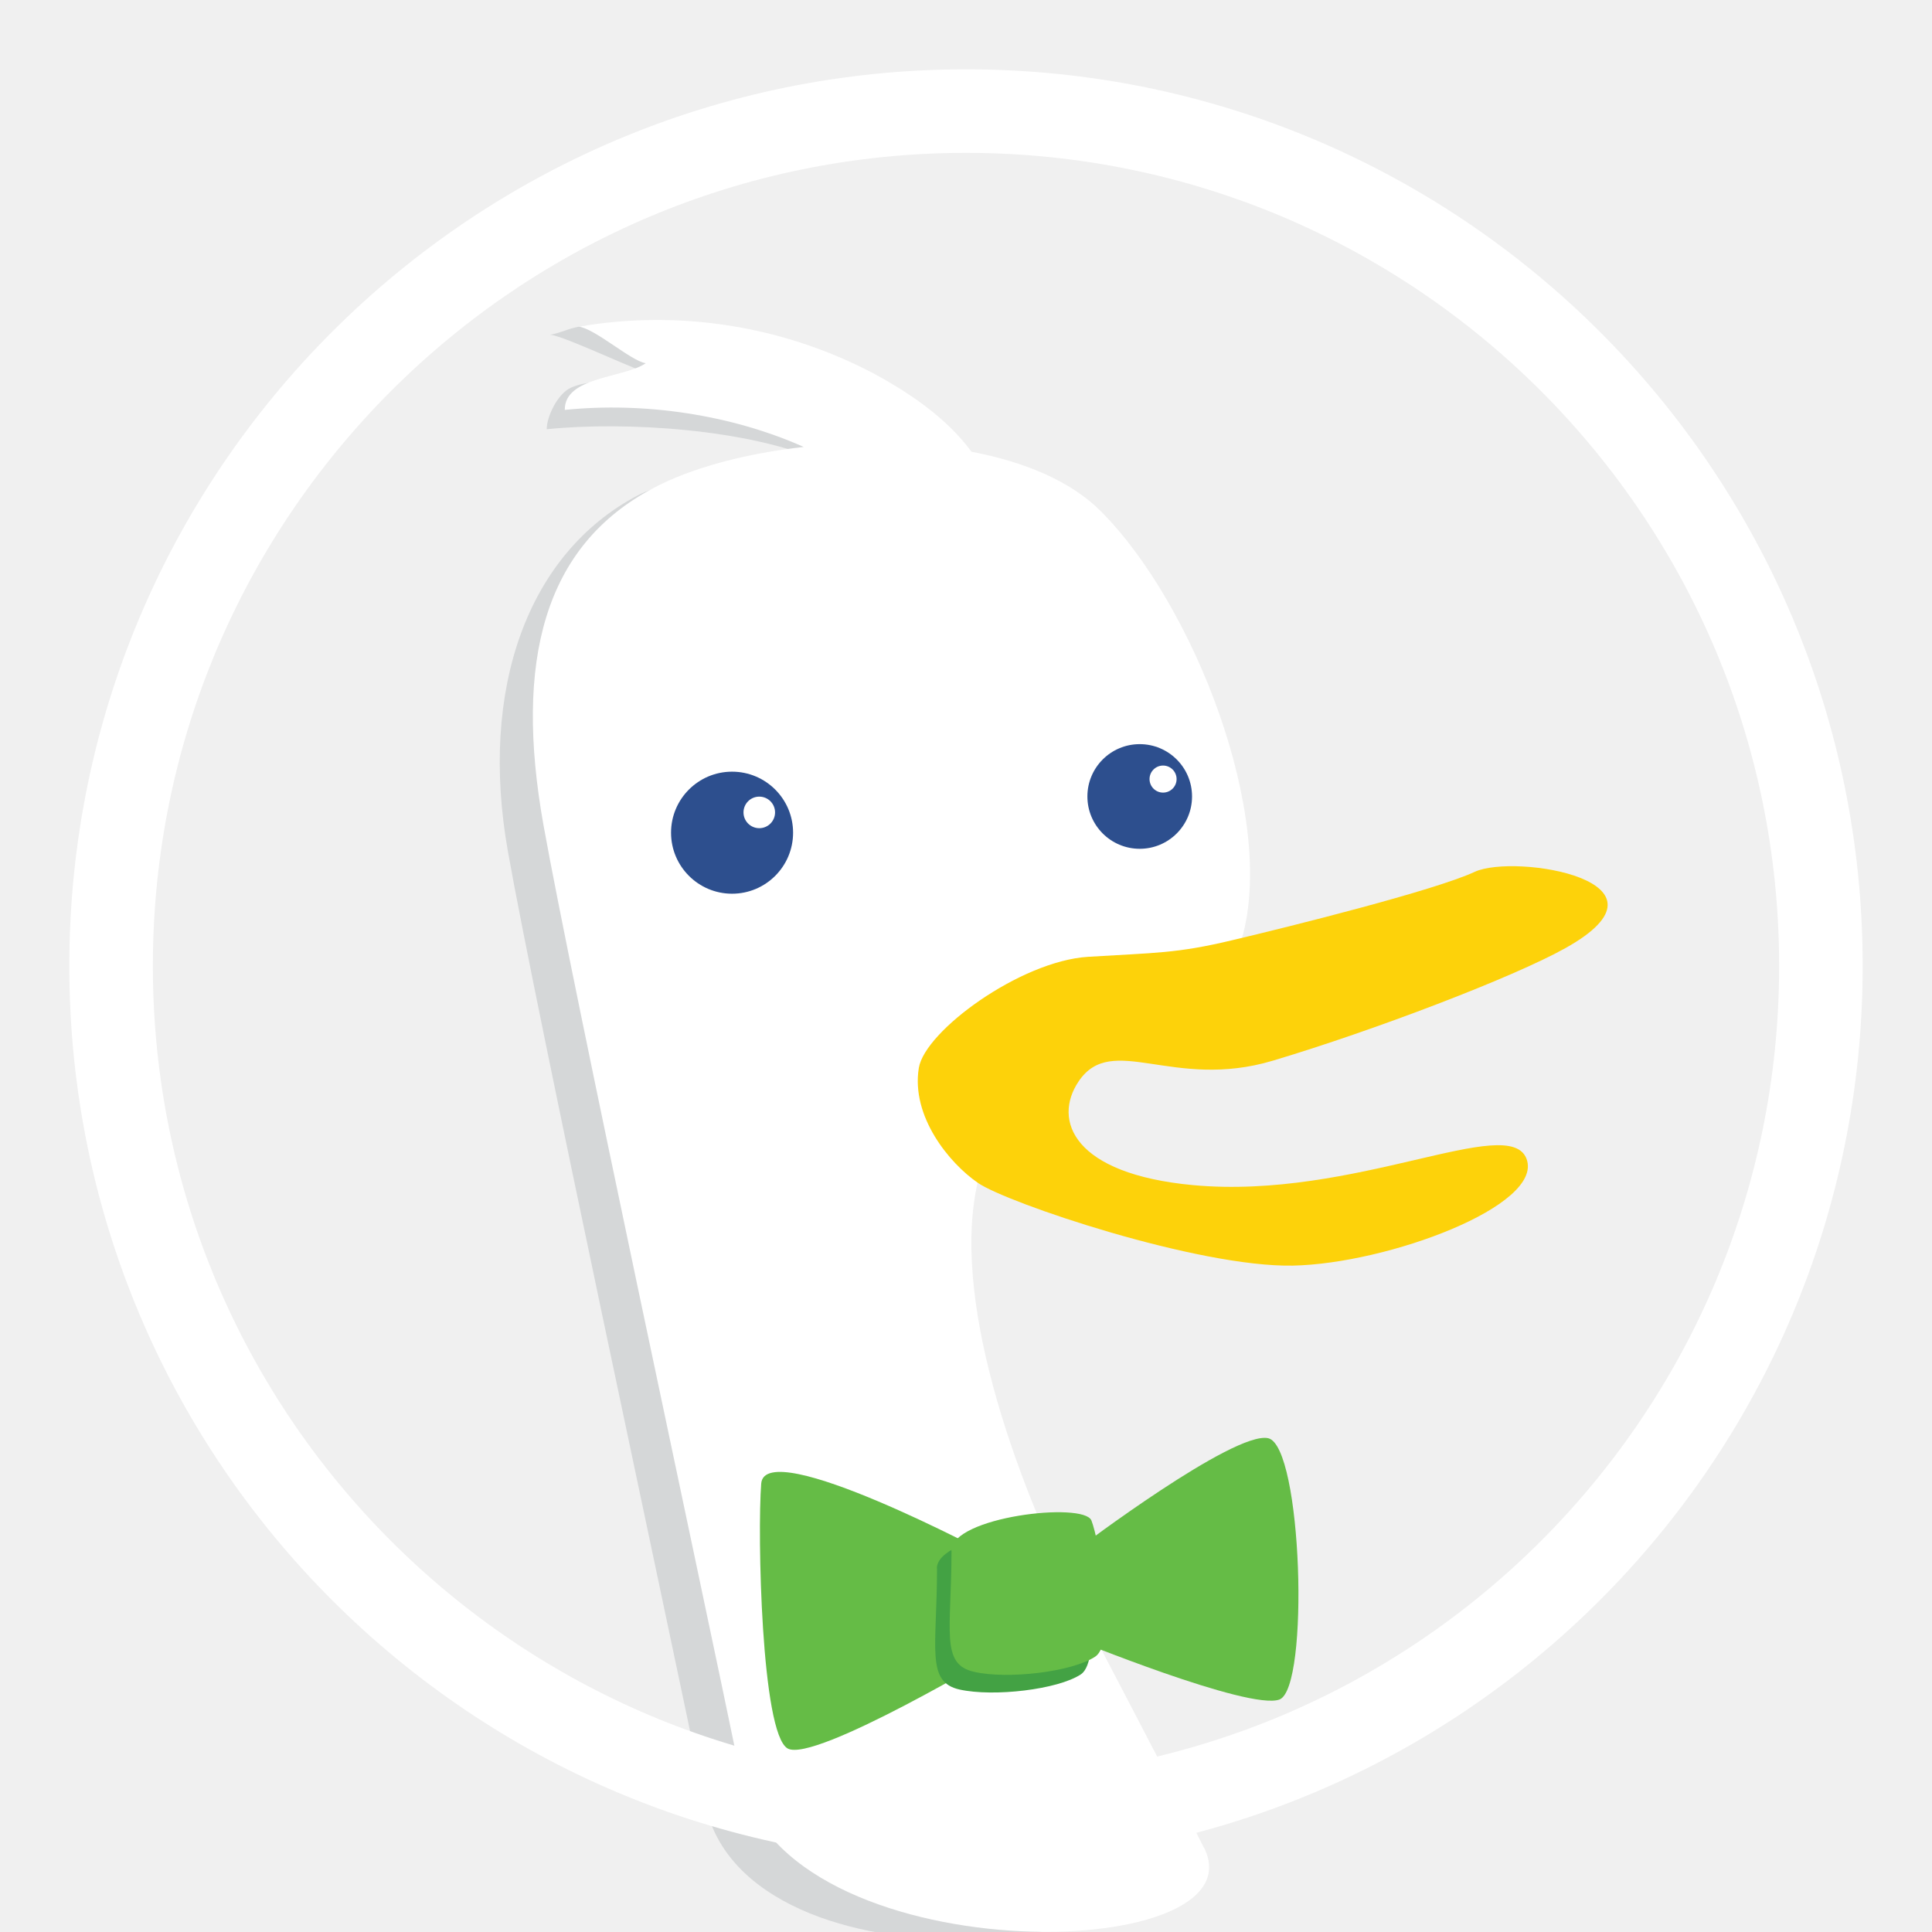
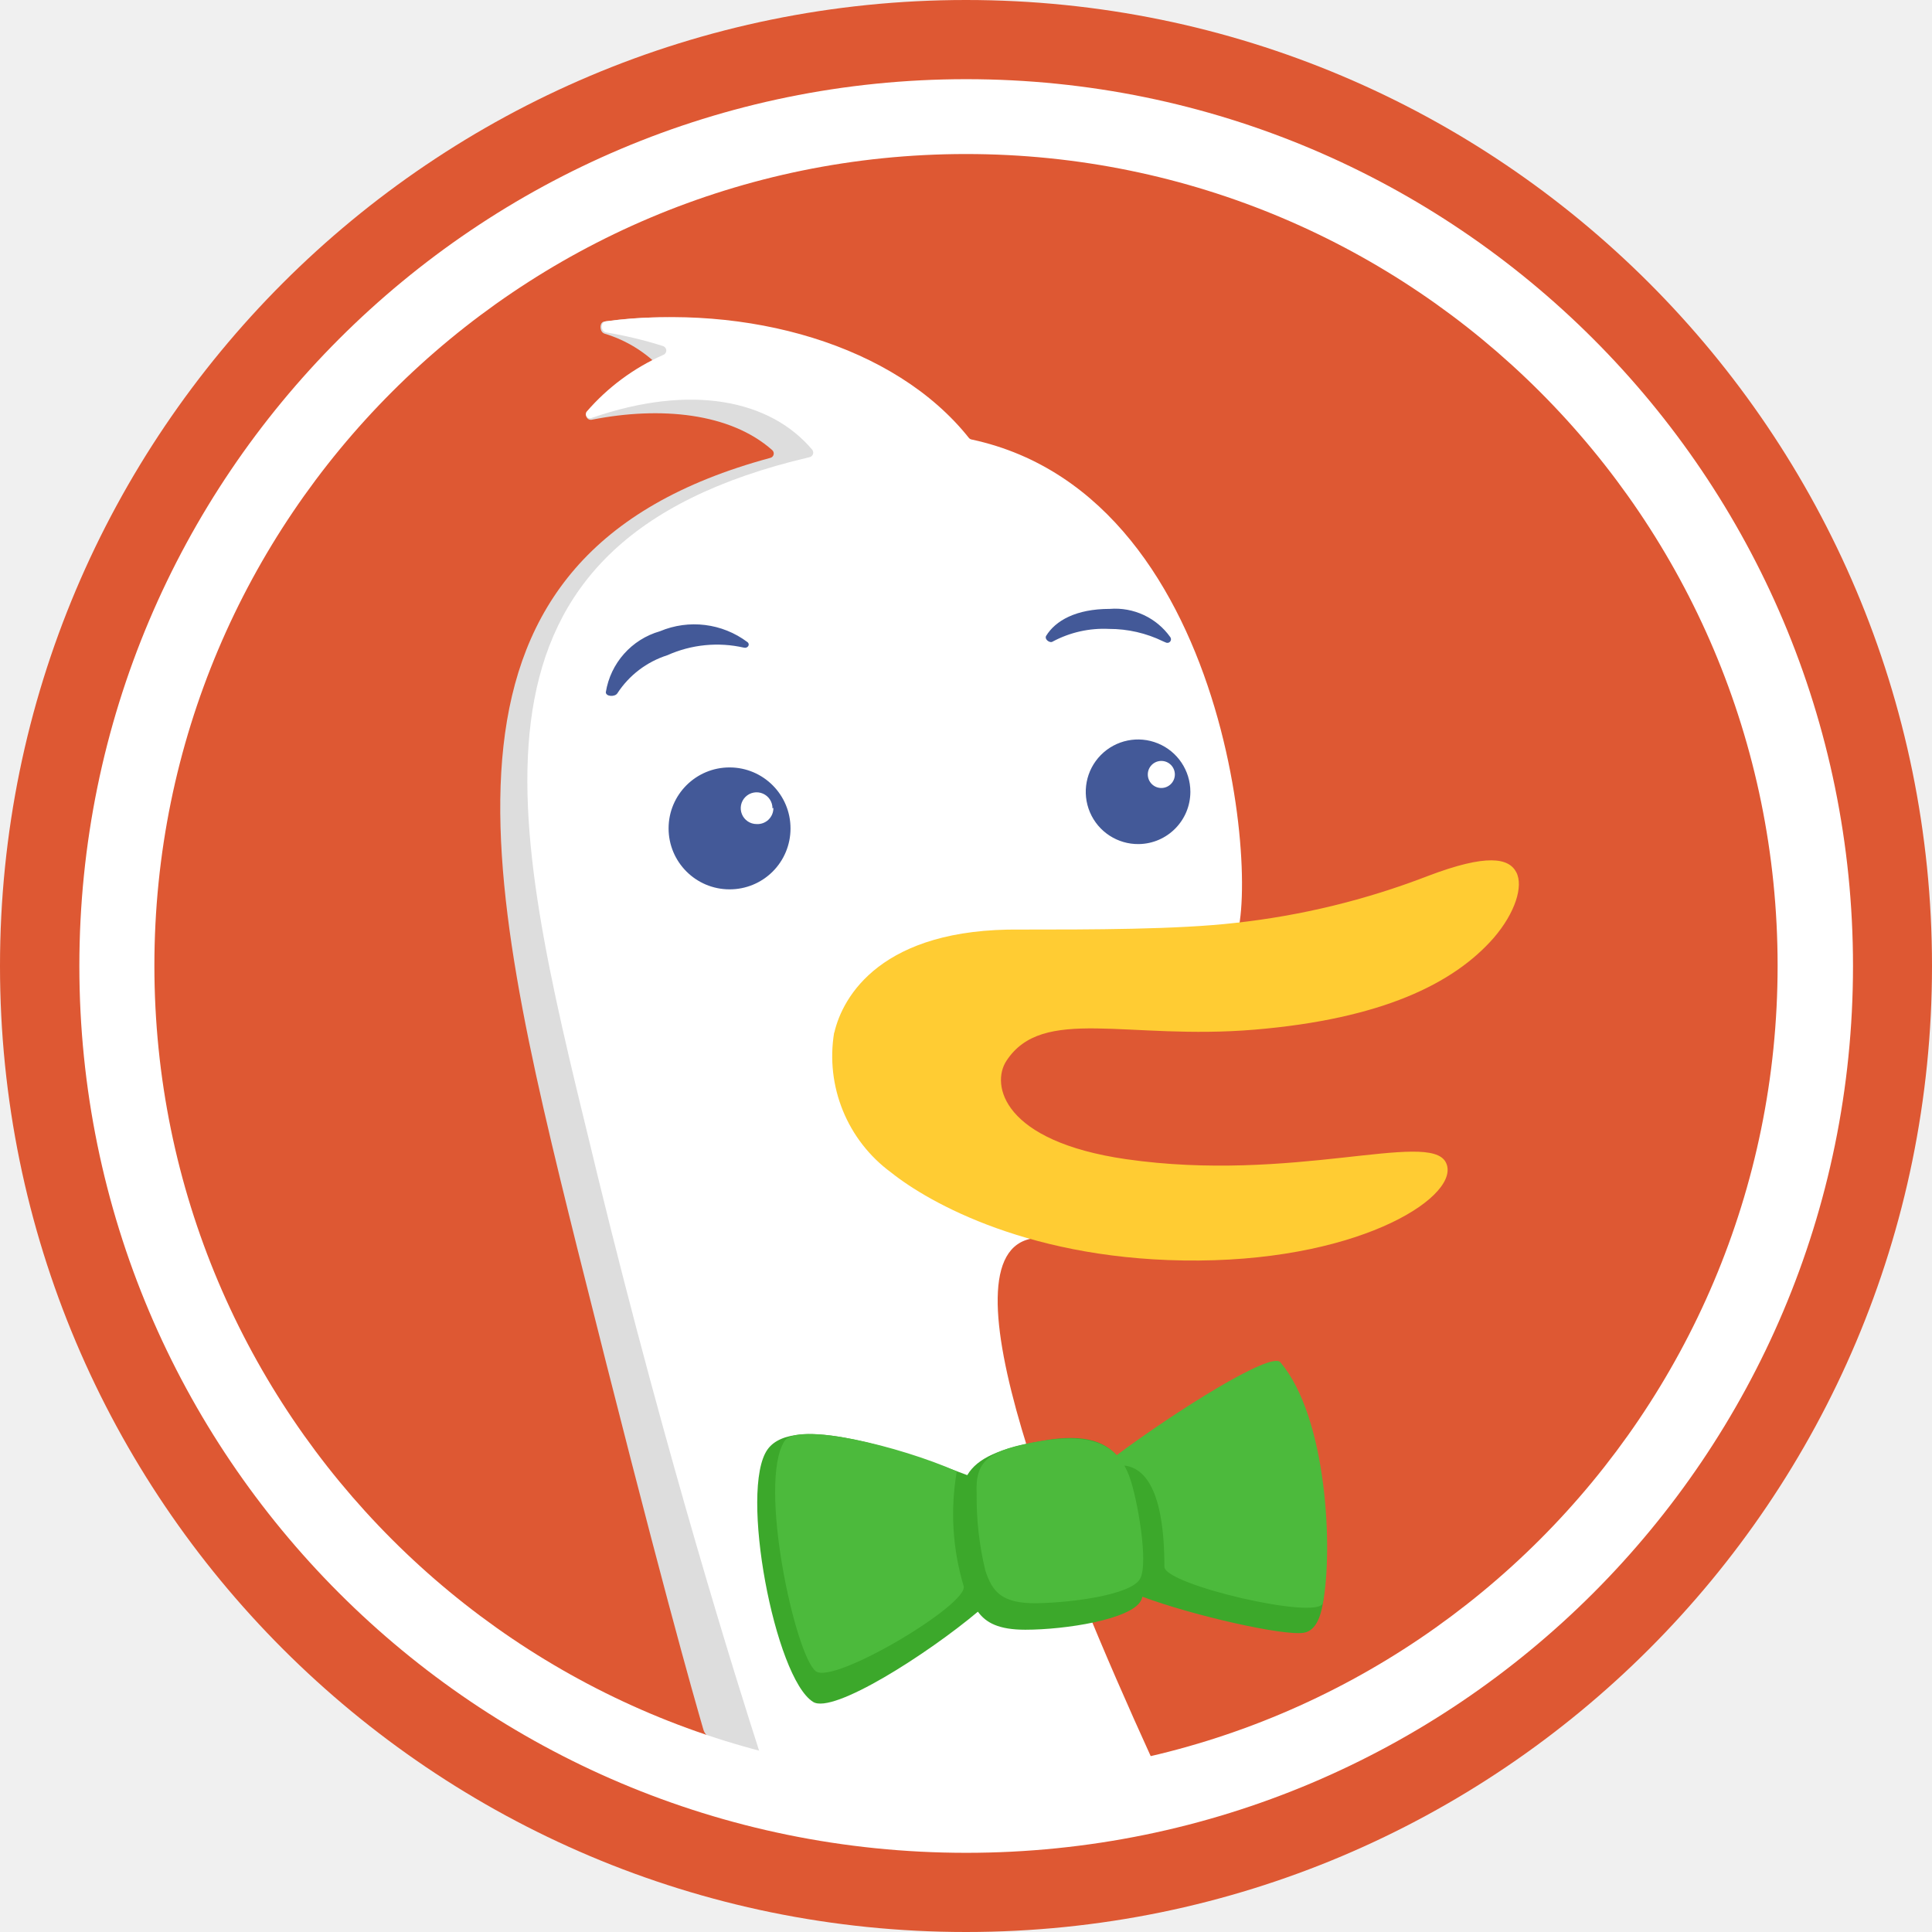
- <svg xmlns="http://www.w3.org/2000/svg" viewBox="0 0 120 120">
-   <g transform="translate(-67.33 -18.97)">
-     <g>
-       <path d="M138.46 132.53c-2.51-4.88-4.91-9.37-6.4-12.34-3.96-7.93-7.94-19.11-6.13-26.32.33-1.31-3.73-48.51-6.6-50.03-3.19-1.7-10.12-3.94-13.71-4.54-2.5-.4-3.07.3-4.12.46.99.1 5.7 2.42 6.61 2.55-.91.62-3.6-.02-5.32.74-.87.4-1.52 1.88-1.5 2.58 4.9-.5 12.56-.01 17.1 2-3.61.41-9.09.87-11.45 2.11-6.84 3.6-9.86 12.03-8.06 22.13 1.79 10.08 9.72 46.85 12.25 59.13 2.52 12.27 31.51 9.7 27.32 1.53z" fill="#D5D7D8" />
-       <path d="M142.1 133.72c-3.01-5.97-6.08-11.68-7.86-15.22-3.97-7.94-7.93-19.11-6.13-26.32.34-1.31.34-6.67 1.43-7.38 8.41-5.5 7.81-.19 11.19-2.65 1.74-1.27 3.13-2.8 3.74-4.9 2.16-7.58-3-20.77-8.78-26.54-1.88-1.88-4.76-3.06-8.02-3.68-1.25-1.72-3.27-3.36-6.13-4.89a28.86 28.86 0 0 0-18.27-2.88c1 .1 3.26 2.14 4.17 2.27-1.38.94-5.05.82-5.03 2.9 4.92-.5 10.3.28 14.84 2.3-3.6.4-6.96 1.3-9.31 2.54-6.86 3.6-8.66 10.81-6.86 20.91 1.81 10.1 9.74 46.88 12.26 59.13 2.53 12.26 32.5 11.8 28.77 4.41z" fill="#FFF" />
-     </g>
-     <circle r="3.79" cx="112.8" cy="70.69" fill="#2D4F8E" />
-     <circle r=".98" cx="114.49" cy="69.43" fill="#FFF" />
-     <circle r="3.25" cx="138.12" cy="68.44" fill="#2D4F8E" />
-     <circle r=".84" cx="139.57" cy="67.36" fill="#FFF" />
-     <path fill="url(#b)" d="M113.89 59.72s-2.86-1.3-5.63.45c-2.77 1.74-2.67 3.52-2.67 3.52s-1.47-3.28 2.45-4.89c3.93-1.6 5.85.92 5.85.92z" />
-     <path fill="url(#c)" d="M140.08 59.46s-2.05-1.17-3.65-1.15c-3.27.04-4.16 1.48-4.16 1.48s.55-3.44 4.73-2.75a4.2 4.2 0 0 1 3.08 2.42z" />
-     <path fill="#FDD20A" d="M124.4 85.3c.38-2.3 6.3-6.63 10.5-6.9 4.2-.26 5.5-.2 9-1.04 3.51-.83 12.54-3.08 15.03-4.24 2.5-1.15 13.1.57 5.63 4.74-3.23 1.81-11.94 5.13-18.17 6.99-6.22 1.86-9.99-1.78-12.06 1.28-1.64 2.43-.33 5.76 7.1 6.45 10.04.93 19.66-4.52 20.72-1.62 1.06 2.9-8.62 6.5-14.52 6.62-5.9.11-17.78-3.9-19.56-5.14-1.79-1.23-4.16-4.13-3.67-7.14z" />
-     <g>
-       <path fill="#65BC46" d="M128.94 115.6s-14.1-7.53-14.33-4.48c-.24 3.06 0 15.51 1.64 16.45 1.65.94 13.4-6.1 13.4-6.1l-.7-5.88zm5.4-.48s9.64-7.29 11.76-6.82c2.11.48 2.58 15.51.7 16.23-1.88.7-12.9-3.81-12.9-3.81l.45-5.6z" />
-       <path fill="#43A244" d="M125.53 116.39c0 4.93-.71 7.05 1.4 7.52 2.12.47 6.11 0 7.53-.94 1.4-.94.23-7.28-.24-8.46-.47-1.18-8.7-.24-8.7 1.88z" />
-       <path fill="#65BC46" d="M126.43 115.3c0 4.93-.71 7.04 1.4 7.51 2.11.48 6.1 0 7.52-.94 1.41-.94.24-7.28-.23-8.46-.47-1.18-8.7-.23-8.7 1.88z" />
+ <svg xmlns="http://www.w3.org/2000/svg" viewBox="0 0 107.12 107.12">
+   <defs>
+     <style>.cls-1{fill:#de5833;}.cls-1,.cls-10,.cls-2,.cls-6,.cls-9{fill-rule:evenodd;}.cls-2{fill:#ddd;}.cls-10,.cls-3{fill:#fff;}.cls-4{fill:#3ca82b;}.cls-5{fill:#4cba3c;}.cls-6{fill:#fc3;}.cls-7{opacity:0.8;}.cls-8,.cls-9{fill:#14307e;}</style>
+   </defs>
+   <g id="Capa_2" data-name="Capa 2">
+     <g id="Capa_1-2" data-name="Capa 1">
+       <path class="cls-1" d="M53.56,107.12A53.56,53.56,0,1,0,0,53.56a53.56,53.56,0,0,0,53.56,53.56Z" />
+       <path class="cls-2" d="M61.09,93.52c0-.42.11-.51-1.22-3.16-3.54-7.08-7.09-17.06-5.47-23.5.29-1.17-3.34-43.3-5.9-44.66-2.84-1.52-6.35-3.92-9.55-4.46a20.18,20.18,0,0,0-5.43.09c-.29,0-.31.57,0,.67a7.14,7.14,0,0,1,3.2,2c.15.19-.05.48-.28.49a6.45,6.45,0,0,0-3.85,1.83.26.26,0,0,0,.23.45c3.8-.75,7.67-.38,10,1.69a.25.25,0,0,1-.12.43C22.81,30.76,26.73,48,32,69.18,36.67,87.84,38.45,94,39,95.9a.72.72,0,0,0,.43.47c6.85,2.7,21.64,2.81,21.64-1.8Z" />
+       <path class="cls-3" d="M63.81,97.5c-2.4.94-7.11,1.36-9.83,1.36-4,0-9.73-.63-11.82-1.57-1.29-4-5.16-16.3-9-32l-.37-1.53h0C28.27,45.25,24.56,30.1,44.88,25.35a.26.26,0,0,0,.15-.42c-2.33-2.76-6.7-3.67-12.22-1.76a.23.23,0,0,1-.28-.35,12.08,12.08,0,0,1,4.24-3.14.26.26,0,0,0,0-.49,23.06,23.06,0,0,0-3.16-.76c-.31-.05-.34-.58,0-.62,7.83-1,16,1.3,20.11,6.47a.26.26,0,0,0,.16.09c15,3.23,16.1,27,14.37,28.06a7.26,7.26,0,0,1-2.88-.07c-5.85-.65-17.42-2-7.87,15.86a.31.31,0,0,1-.23.44c-5.38.84,1.52,17.72,6.59,28.84Z" />
+       <path class="cls-4" d="M70.53,75.9c-1.14-.53-5.54,2.63-8.46,5-.61-.86-1.76-1.49-4.35-1-2.27.4-3.53.94-4.09,1.89-3.58-1.36-9.61-3.46-11.07-1.43-1.59,2.21.4,12.68,2.52,14,1.1.71,6.38-2.68,9.14-5,.45.62,1.16,1,2.63,1,2.23,0,5.85-.57,6.41-1.61a1.13,1.13,0,0,0,.08-.22c2.84,1.06,7.83,2.18,8.94,2C75.19,90.09,71.88,76.53,70.53,75.9Z" />
+       <path class="cls-5" d="M62.34,81.26a4,4,0,0,1,.3.67c.41,1.13,1.06,4.73.57,5.61s-3.74,1.32-5.73,1.35S55,88.2,54.63,87.07a17.25,17.25,0,0,1-.48-4.25c-.08-1.8.58-2.44,3.63-2.93,2.26-.37,3.45.06,4.14.79,3.2-2.39,8.55-5.77,9.07-5.15,2.6,3.07,2.92,10.39,2.36,13.34-.18,1-8.79-1-8.79-2,0-4.31-1.12-5.49-2.22-5.61ZM43.49,79.91c.7-1.11,6.42.28,9.56,1.67a13.87,13.87,0,0,0,.38,6.36c.3,1-7.22,5.49-8.2,4.72-1.14-.89-3.22-10.4-1.74-12.75Z" />
+       <path class="cls-6" d="M46.26,57.25c.46-2,2.61-5.8,10.31-5.71,3.89,0,8.72,0,11.92-.37a42.4,42.4,0,0,0,10.65-2.59c3.33-1.27,4.52-1,4.93-.22S84,50.63,82.82,52c-2.22,2.54-6.22,4.5-13.27,5.09S57.81,55.74,55.8,58.82c-.87,1.33-.2,4.46,6.63,5.45,9.22,1.33,16.8-1.6,17.73.17s-4.45,5.38-13.69,5.45-15-3.23-17.06-4.88a8,8,0,0,1-3.16-7.76Z" />
+       <g class="cls-7">
+         <path class="cls-8" d="M58,35.26c.52-.85,1.66-1.5,3.53-1.5a3.75,3.75,0,0,1,3.36,1.57.2.2,0,0,1-.26.29l-.14-.06a6.81,6.81,0,0,0-3-.69,6,6,0,0,0-3.12.7C58.22,35.68,57.9,35.46,58,35.26ZM37,36.33a6.72,6.72,0,0,1,4.25-.42c.21.05.36-.18.19-.31A4.91,4.91,0,0,0,36.59,35a4.21,4.21,0,0,0-3,3.38c0,.25.51.27.64.06A5.18,5.18,0,0,1,37,36.33Z" />
+         <path class="cls-9" d="M63.14,46.8A2.9,2.9,0,1,1,66,43.9,2.9,2.9,0,0,1,63.14,46.8Zm2-3.86a.75.75,0,0,0-1.5,0h0a.75.75,0,0,0,1.5,0Zm-21.31,3a3.37,3.37,0,0,1-3.38,3.37h0a3.38,3.38,0,1,1,3.38-3.37Zm-1-1.12a.88.88,0,1,0-.88.87A.88.88,0,0,0,42.88,44.79Z" />
+       </g>
+       <path class="cls-10" d="M53.56,98.54a45,45,0,1,0-45-45A45,45,0,0,0,53.56,98.54Zm0,4.19A49.17,49.17,0,1,0,4.4,53.56a49.17,49.17,0,0,0,49.16,49.17Z" />
    </g>
  </g>
-   <circle cx="60" cy="60" r="53.1" fill="none" stroke="#FFF" stroke-width="5.189" />
</svg>
